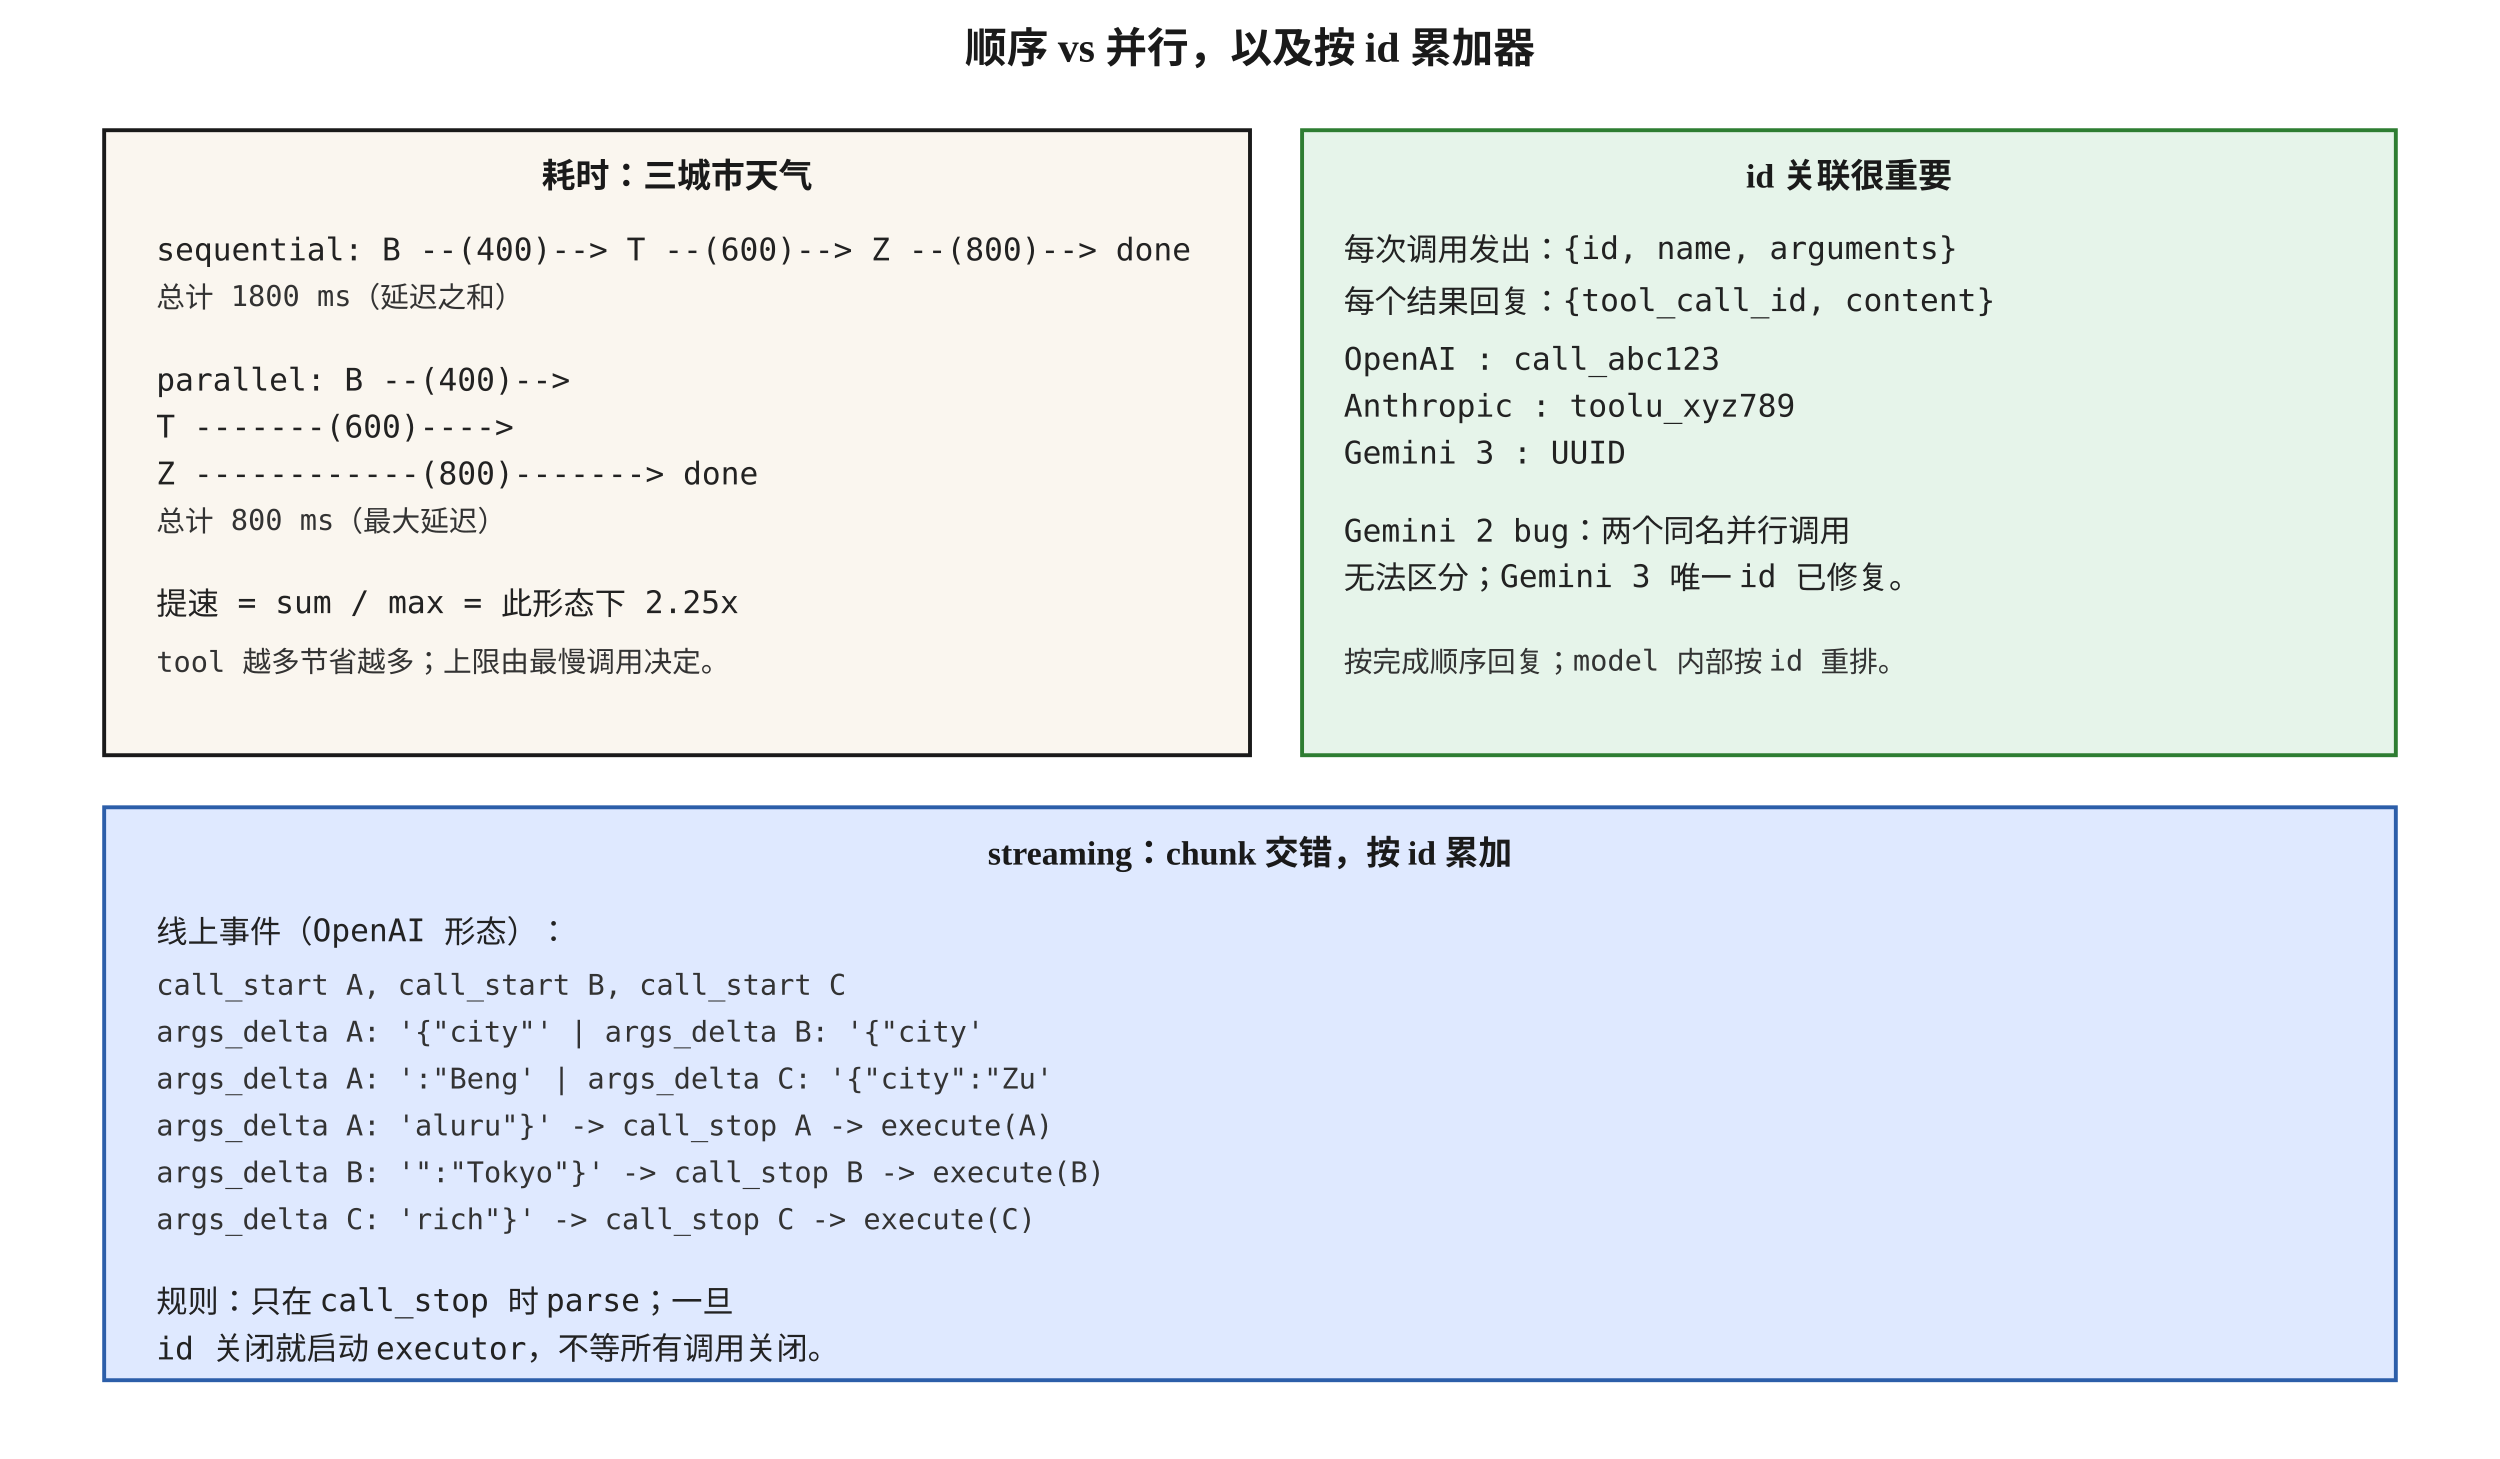
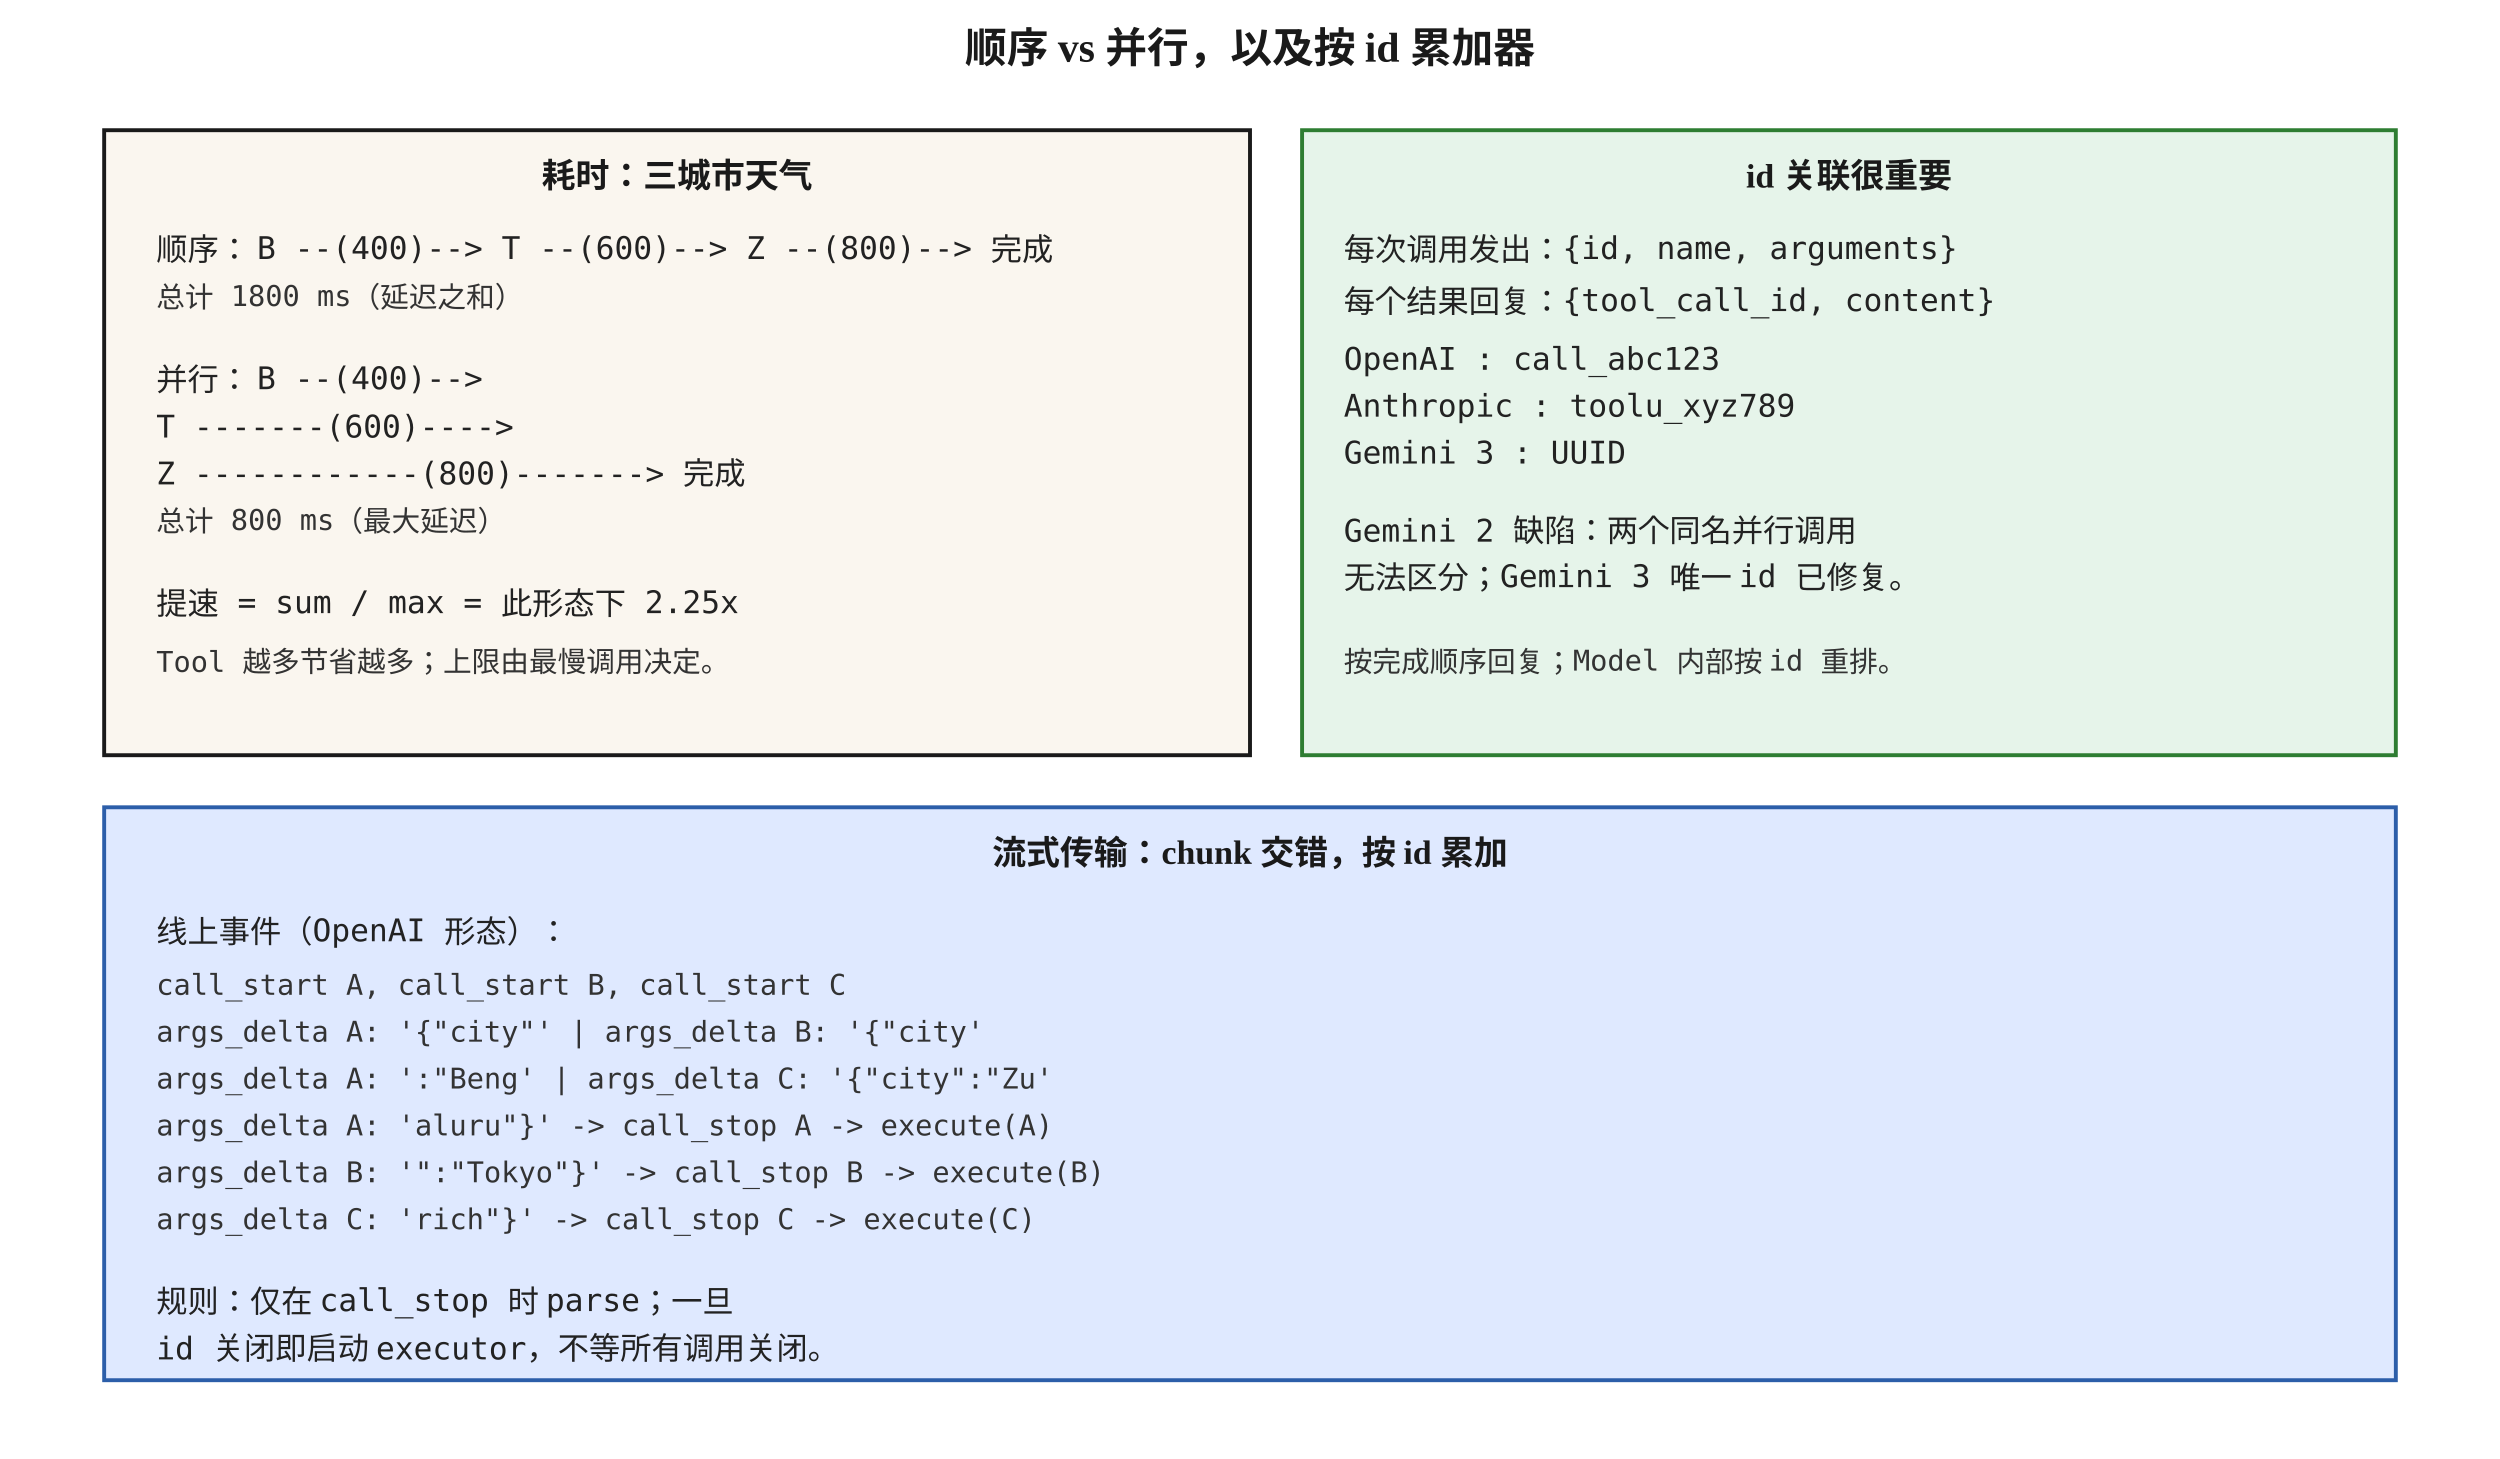
<svg xmlns="http://www.w3.org/2000/svg" viewBox="0 0 960 560" font-family="Georgia, 'Times New Roman', serif">
  <defs>
    <style>
      .box { fill: #faf6ef; stroke: #1a1a1a; stroke-width: 1.5; }
      .hot { fill: #fff1d6; stroke: #c0392b; stroke-width: 1.5; }
      .cool { fill: #e6f4ea; stroke: #2e7d32; stroke-width: 1.5; }
      .cold { fill: #dfe9ff; stroke: #2c5ea9; stroke-width: 1.5; }
      .title { font-size: 16px; font-weight: 700; fill: #1a1a1a; }
      .head { font-size: 13px; font-weight: 700; fill: #1a1a1a; }
      .step { font-size: 12px; font-family: 'Menlo', monospace; fill: #222; }
      .small { font-size: 11px; font-family: 'Menlo', monospace; fill: #333; }
      .caption { font-size: 11px; fill: #555; font-style: italic; }
    </style>
  </defs>
  <text x="480" y="24" text-anchor="middle" class="title">顺序 vs 并行，以及按 id 累加器</text>
  <rect x="40" y="50" width="440" height="240" class="box" />
  <text x="260" y="72" text-anchor="middle" class="head">耗时：三城市天气</text>
-   <text x="60" y="100" class="step">sequential:  B --(400)--&gt; T --(600)--&gt; Z --(800)--&gt;  done</text>
+   <text x="60" y="100" class="step">顺序：  B --(400)--&gt; T --(600)--&gt; Z --(800)--&gt;  完成</text>
  <text x="60" y="118" class="small">总计 1800 ms（延迟之和）</text>
-   <text x="60" y="150" class="step">parallel:    B --(400)--&gt;</text>
+   <text x="60" y="150" class="step">并行：    B --(400)--&gt;</text>
  <text x="60" y="168" class="step">T -------(600)----&gt;</text>
-   <text x="60" y="186" class="step">Z ------------(800)-------&gt;  done</text>
+   <text x="60" y="186" class="step">Z ------------(800)-------&gt;  完成</text>
  <text x="60" y="204" class="small">总计 800 ms（最大延迟）</text>
  <text x="60" y="236" class="step">提速 = sum / max = 此形态下 2.25x</text>
-   <text x="60" y="258" class="small">tool 越多节省越多；上限由最慢调用决定。</text>
+   <text x="60" y="258" class="small">Tool 越多节省越多；上限由最慢调用决定。</text>
  <rect x="500" y="50" width="420" height="240" class="cool" />
  <text x="710" y="72" text-anchor="middle" class="head">id 关联很重要</text>
  <text x="516" y="100" class="step">每次调用发出：{id, name, arguments}</text>
  <text x="516" y="120" class="step">每个结果回复：{tool_call_id, content}</text>
  <text x="516" y="142" class="step">OpenAI     : call_abc123</text>
  <text x="516" y="160" class="step">Anthropic  : toolu_xyz789</text>
  <text x="516" y="178" class="step">Gemini 3   : UUID</text>
-   <text x="516" y="208" class="step">Gemini 2 bug：两个同名并行调用</text>
+   <text x="516" y="208" class="step">Gemini 2 缺陷：两个同名并行调用</text>
  <text x="516" y="226" class="step">无法区分；Gemini 3 唯一 id 已修复。</text>
-   <text x="516" y="258" class="small">按完成顺序回复；model 内部按 id 重排。</text>
+   <text x="516" y="258" class="small">按完成顺序回复；Model 内部按 id 重排。</text>
  <rect x="40" y="310" width="880" height="220" class="cold" />
-   <text x="480" y="332" text-anchor="middle" class="head">streaming：chunk 交错，按 id 累加</text>
+   <text x="480" y="332" text-anchor="middle" class="head">流式传输：chunk 交错，按 id 累加</text>
  <text x="60" y="362" class="step">线上事件（OpenAI 形态）：</text>
  <text x="60" y="382" class="small">call_start A, call_start B, call_start C</text>
  <text x="60" y="400" class="small">args_delta A: '{"city"'  |  args_delta B: '{"city'</text>
  <text x="60" y="418" class="small">args_delta A: ':"Beng'   |  args_delta C: '{"city":"Zu'</text>
  <text x="60" y="436" class="small">args_delta A: 'aluru"}'  -&gt; call_stop A  -&gt; execute(A)</text>
  <text x="60" y="454" class="small">args_delta B: '":"Tokyo"}' -&gt; call_stop B -&gt; execute(B)</text>
  <text x="60" y="472" class="small">args_delta C: 'rich"}'     -&gt; call_stop C -&gt; execute(C)</text>
-   <text x="60" y="504" class="step">规则：只在 call_stop 时 parse；一旦</text>
-   <text x="60" y="522" class="step">id 关闭就启动 executor，不等所有调用关闭。</text>
+   <text x="60" y="504" class="step">规则：仅在 call_stop 时 parse；一旦</text>
+   <text x="60" y="522" class="step">id 关闭即启动 executor，不等所有调用关闭。</text>
</svg>
